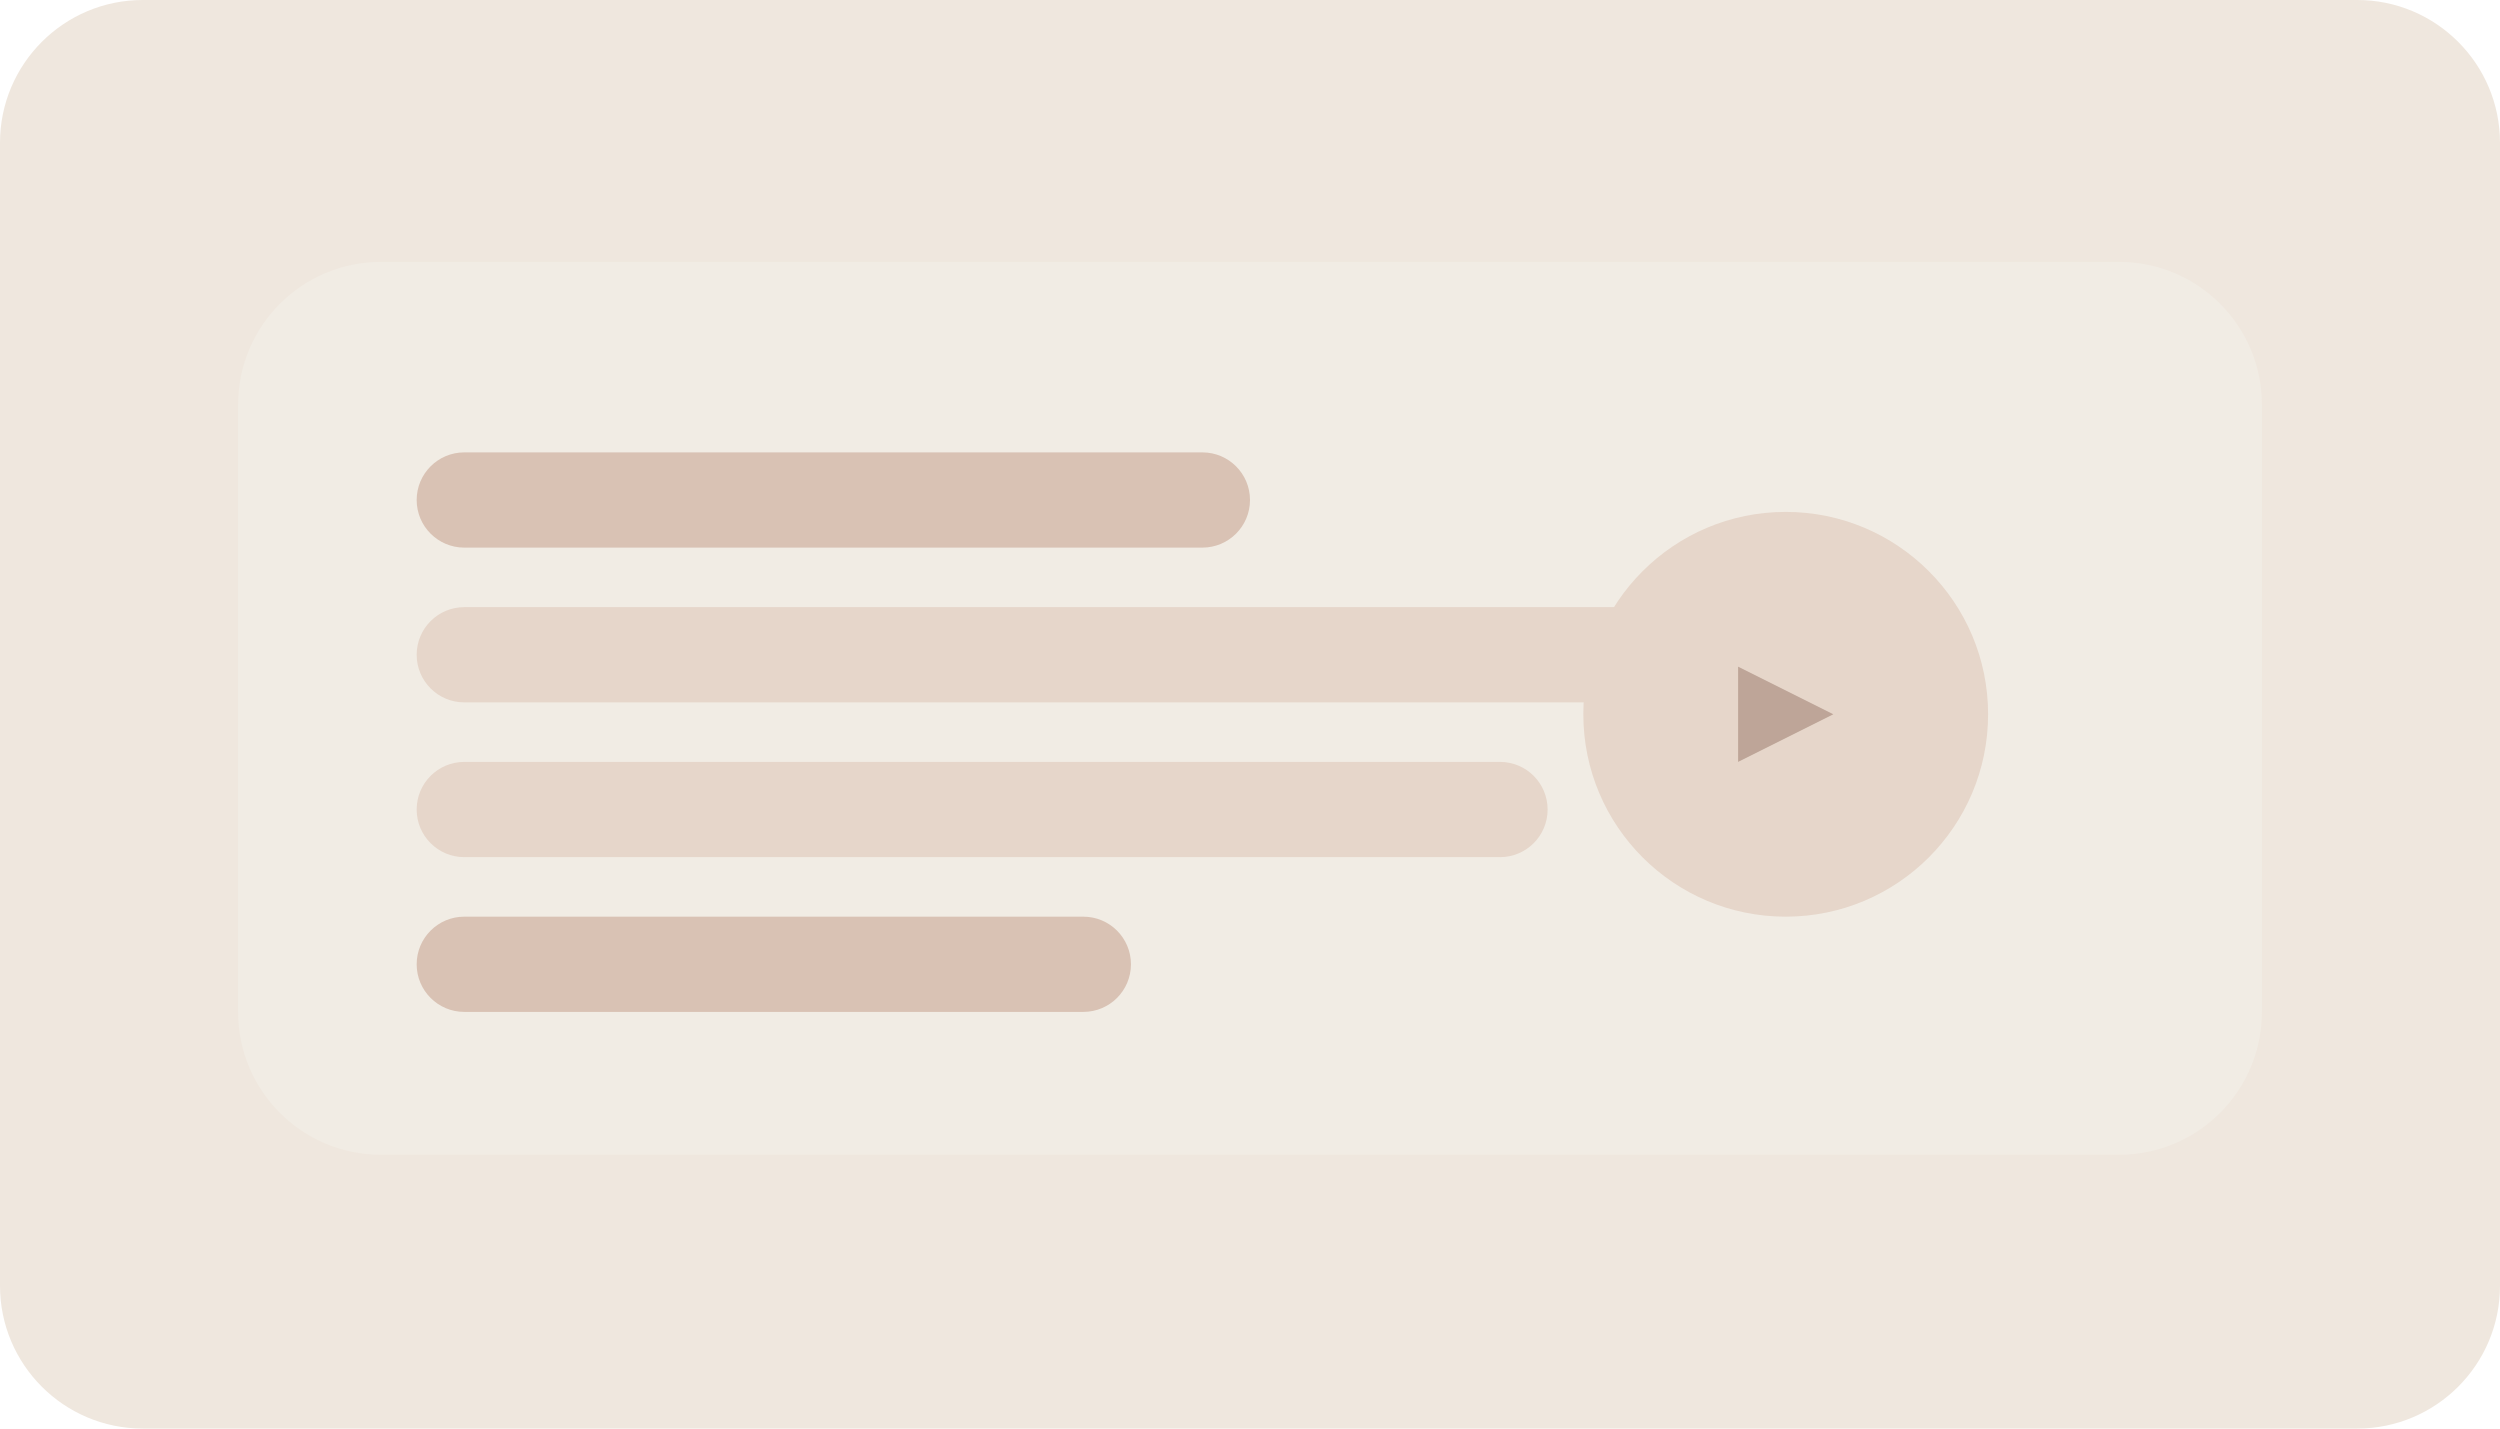
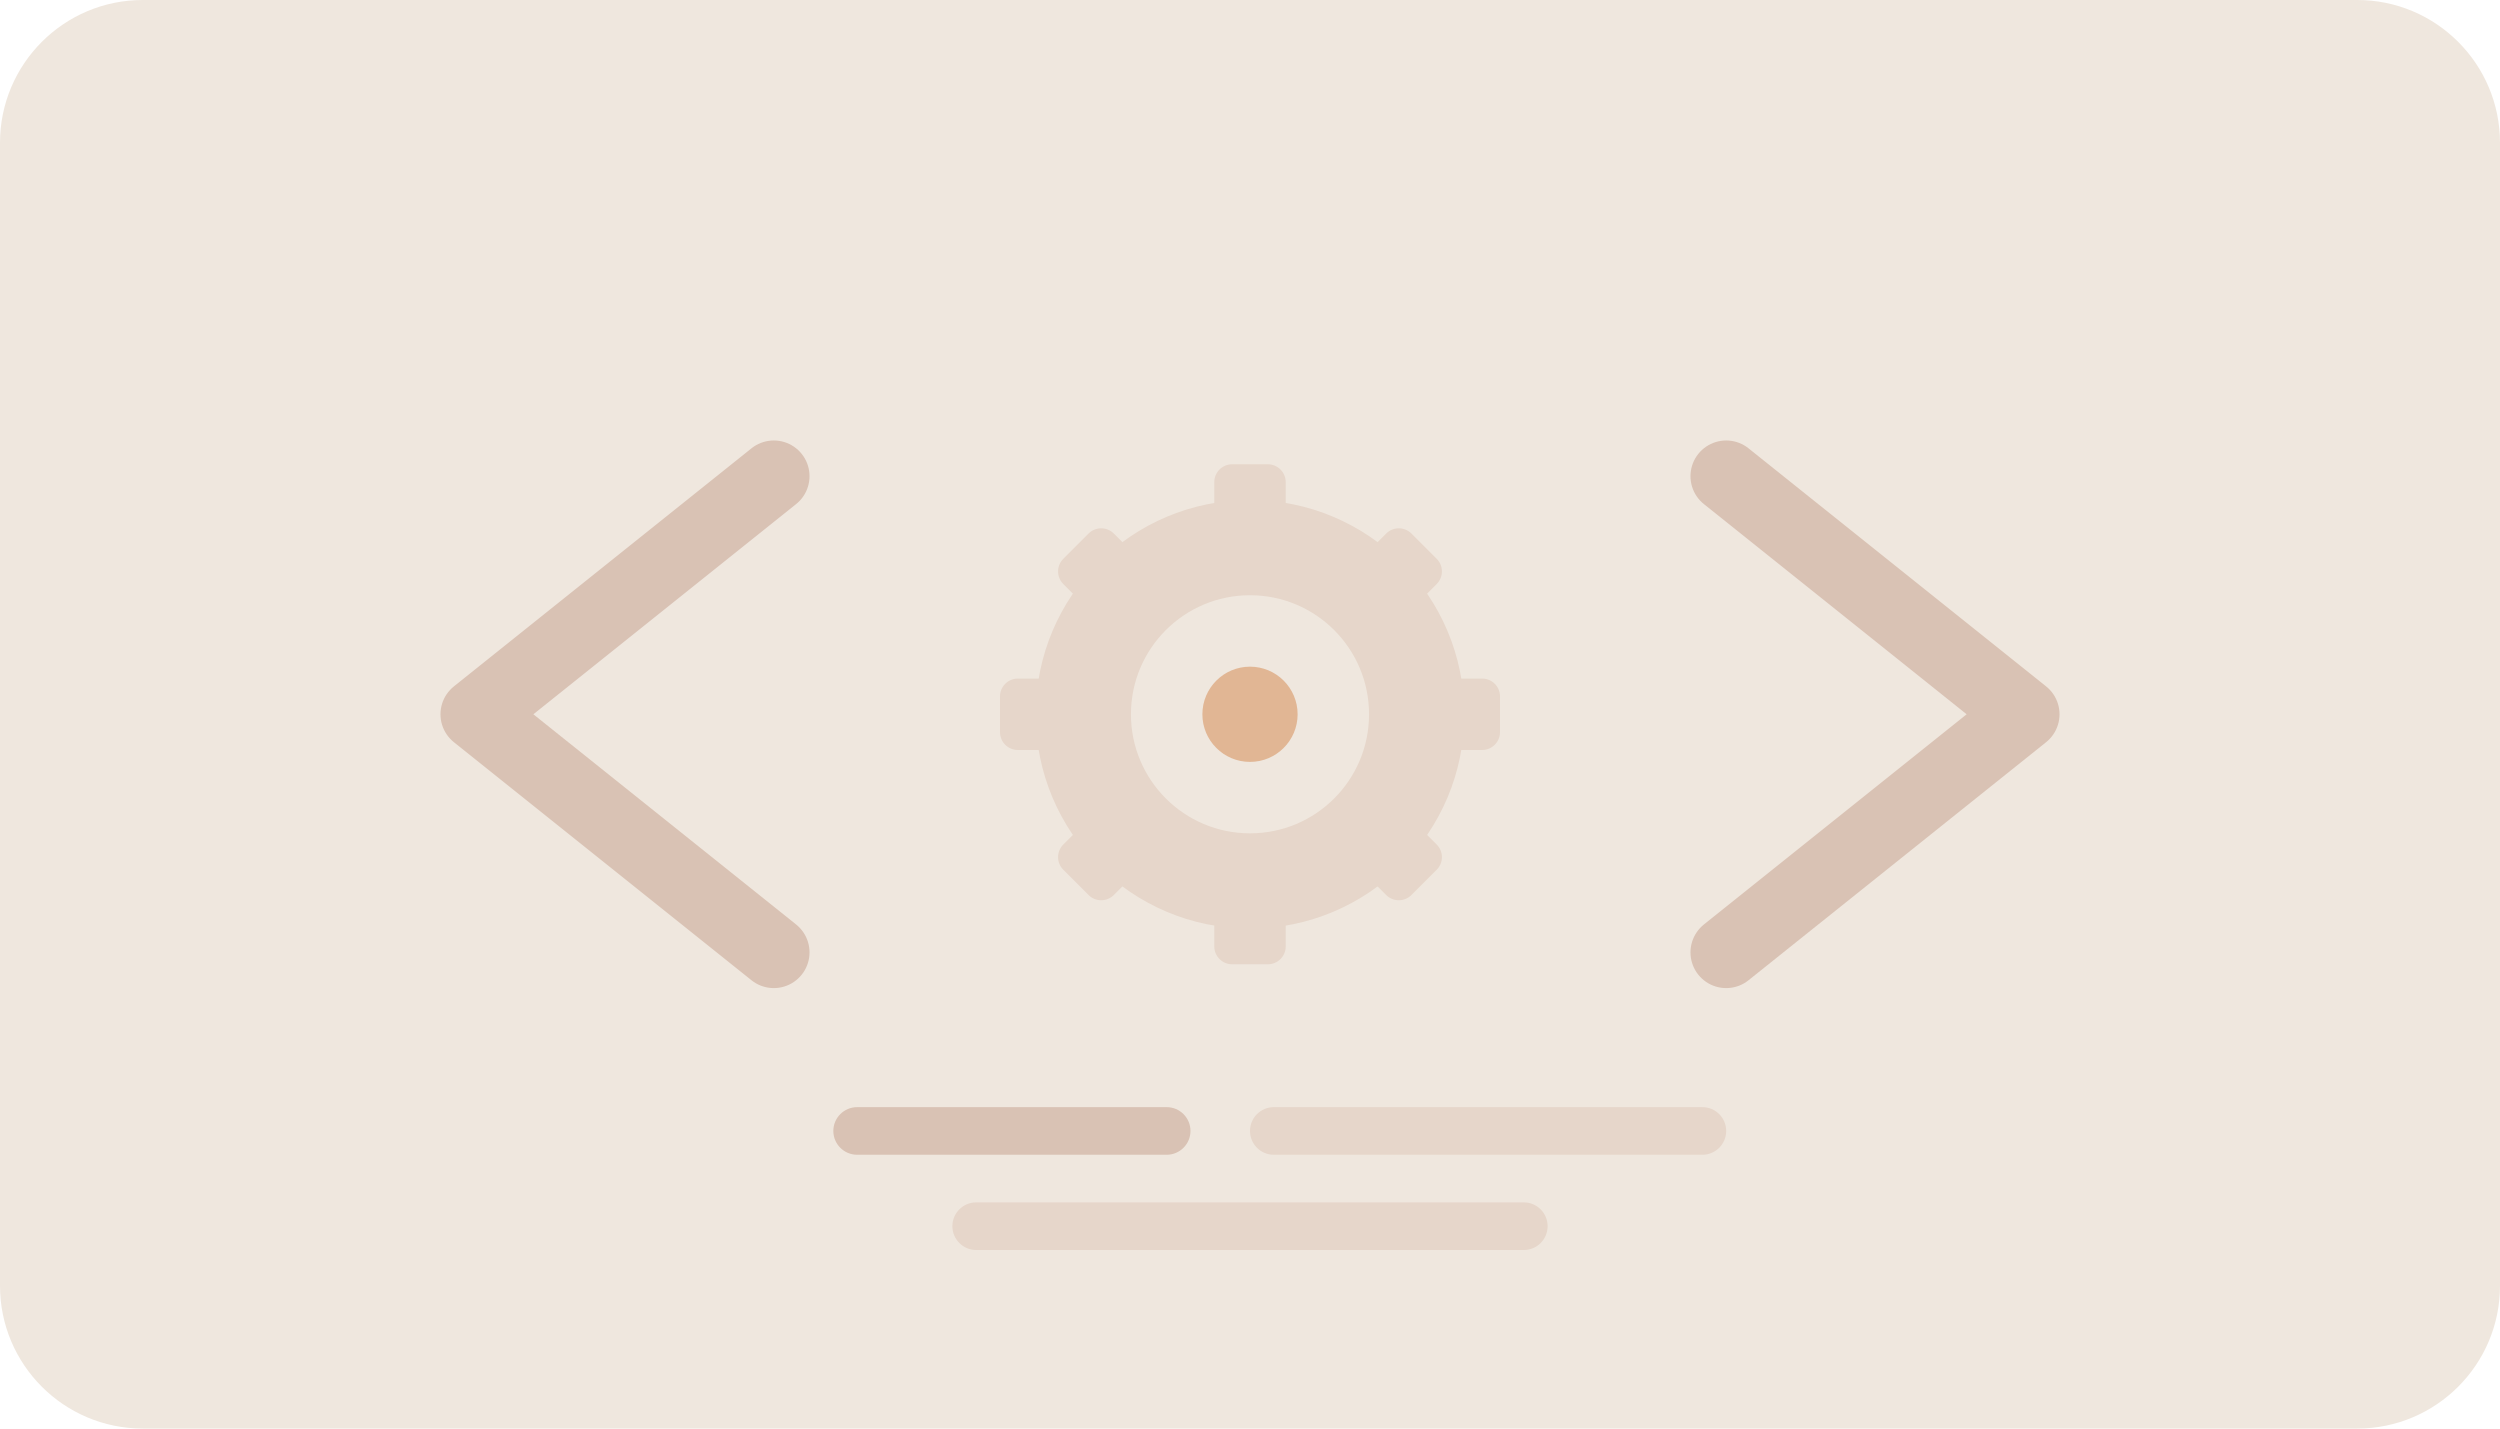
<svg xmlns="http://www.w3.org/2000/svg" width="420" height="240" viewBox="0 0 420 240" fill="none">
  <rect width="420" height="240" rx="24" fill="#EFE7DE" />
-   <rect x="40" y="44" width="340" height="150" rx="24" fill="#F1ECE4" />
-   <rect x="70" y="76" width="140" height="16" rx="8" fill="#D9C2B4" />
-   <rect x="70" y="102" width="220" height="16" rx="8" fill="#E6D6CA" />
-   <rect x="70" y="128" width="190" height="16" rx="8" fill="#E6D6CA" />
-   <rect x="70" y="154" width="120" height="16" rx="8" fill="#D9C2B4" />
-   <circle cx="300" cy="120" r="34" fill="#E6D6CA" />
-   <path d="M292 112L308 120L292 128Z" fill="#8D6B5B" opacity="0.45" />
+   <path d="M130 80L80 120L130 160" stroke="#D9C2B4" stroke-width="12" stroke-linecap="round" stroke-linejoin="round" fill="none" />
+   <path d="M290 80L340 120L290 160" stroke="#D9C2B4" stroke-width="12" stroke-linecap="round" stroke-linejoin="round" fill="none" />
+   <circle cx="210" cy="120" r="36" fill="#E6D6CA" />
+   <circle cx="210" cy="120" r="20" fill="#EFE7DE" />
+   <rect x="204" y="78" width="12" height="14" rx="3" fill="#E6D6CA" />
+   <rect x="204" y="148" width="12" height="14" rx="3" fill="#E6D6CA" />
+   <rect x="168" y="114" width="14" height="12" rx="3" fill="#E6D6CA" />
+   <rect x="238" y="114" width="14" height="12" rx="3" fill="#E6D6CA" />
+   <rect x="179" y="90" width="12" height="12" rx="3" fill="#E6D6CA" transform="rotate(-45 185 96)" />
+   <rect x="229" y="90" width="12" height="12" rx="3" fill="#E6D6CA" transform="rotate(45 235 96)" />
+   <rect x="179" y="138" width="12" height="12" rx="3" fill="#E6D6CA" transform="rotate(45 185 144)" />
+   <rect x="229" y="138" width="12" height="12" rx="3" fill="#E6D6CA" transform="rotate(-45 235 144)" />
+   <circle cx="210" cy="120" r="8" fill="#d07a3a" opacity="0.45" />
+   <rect x="140" y="186" width="60" height="8" rx="4" fill="#D9C2B4" />
+   <rect x="210" y="186" width="80" height="8" rx="4" fill="#E6D6CA" />
+   <rect x="160" y="202" width="100" height="8" rx="4" fill="#E6D6CA" />
</svg>
